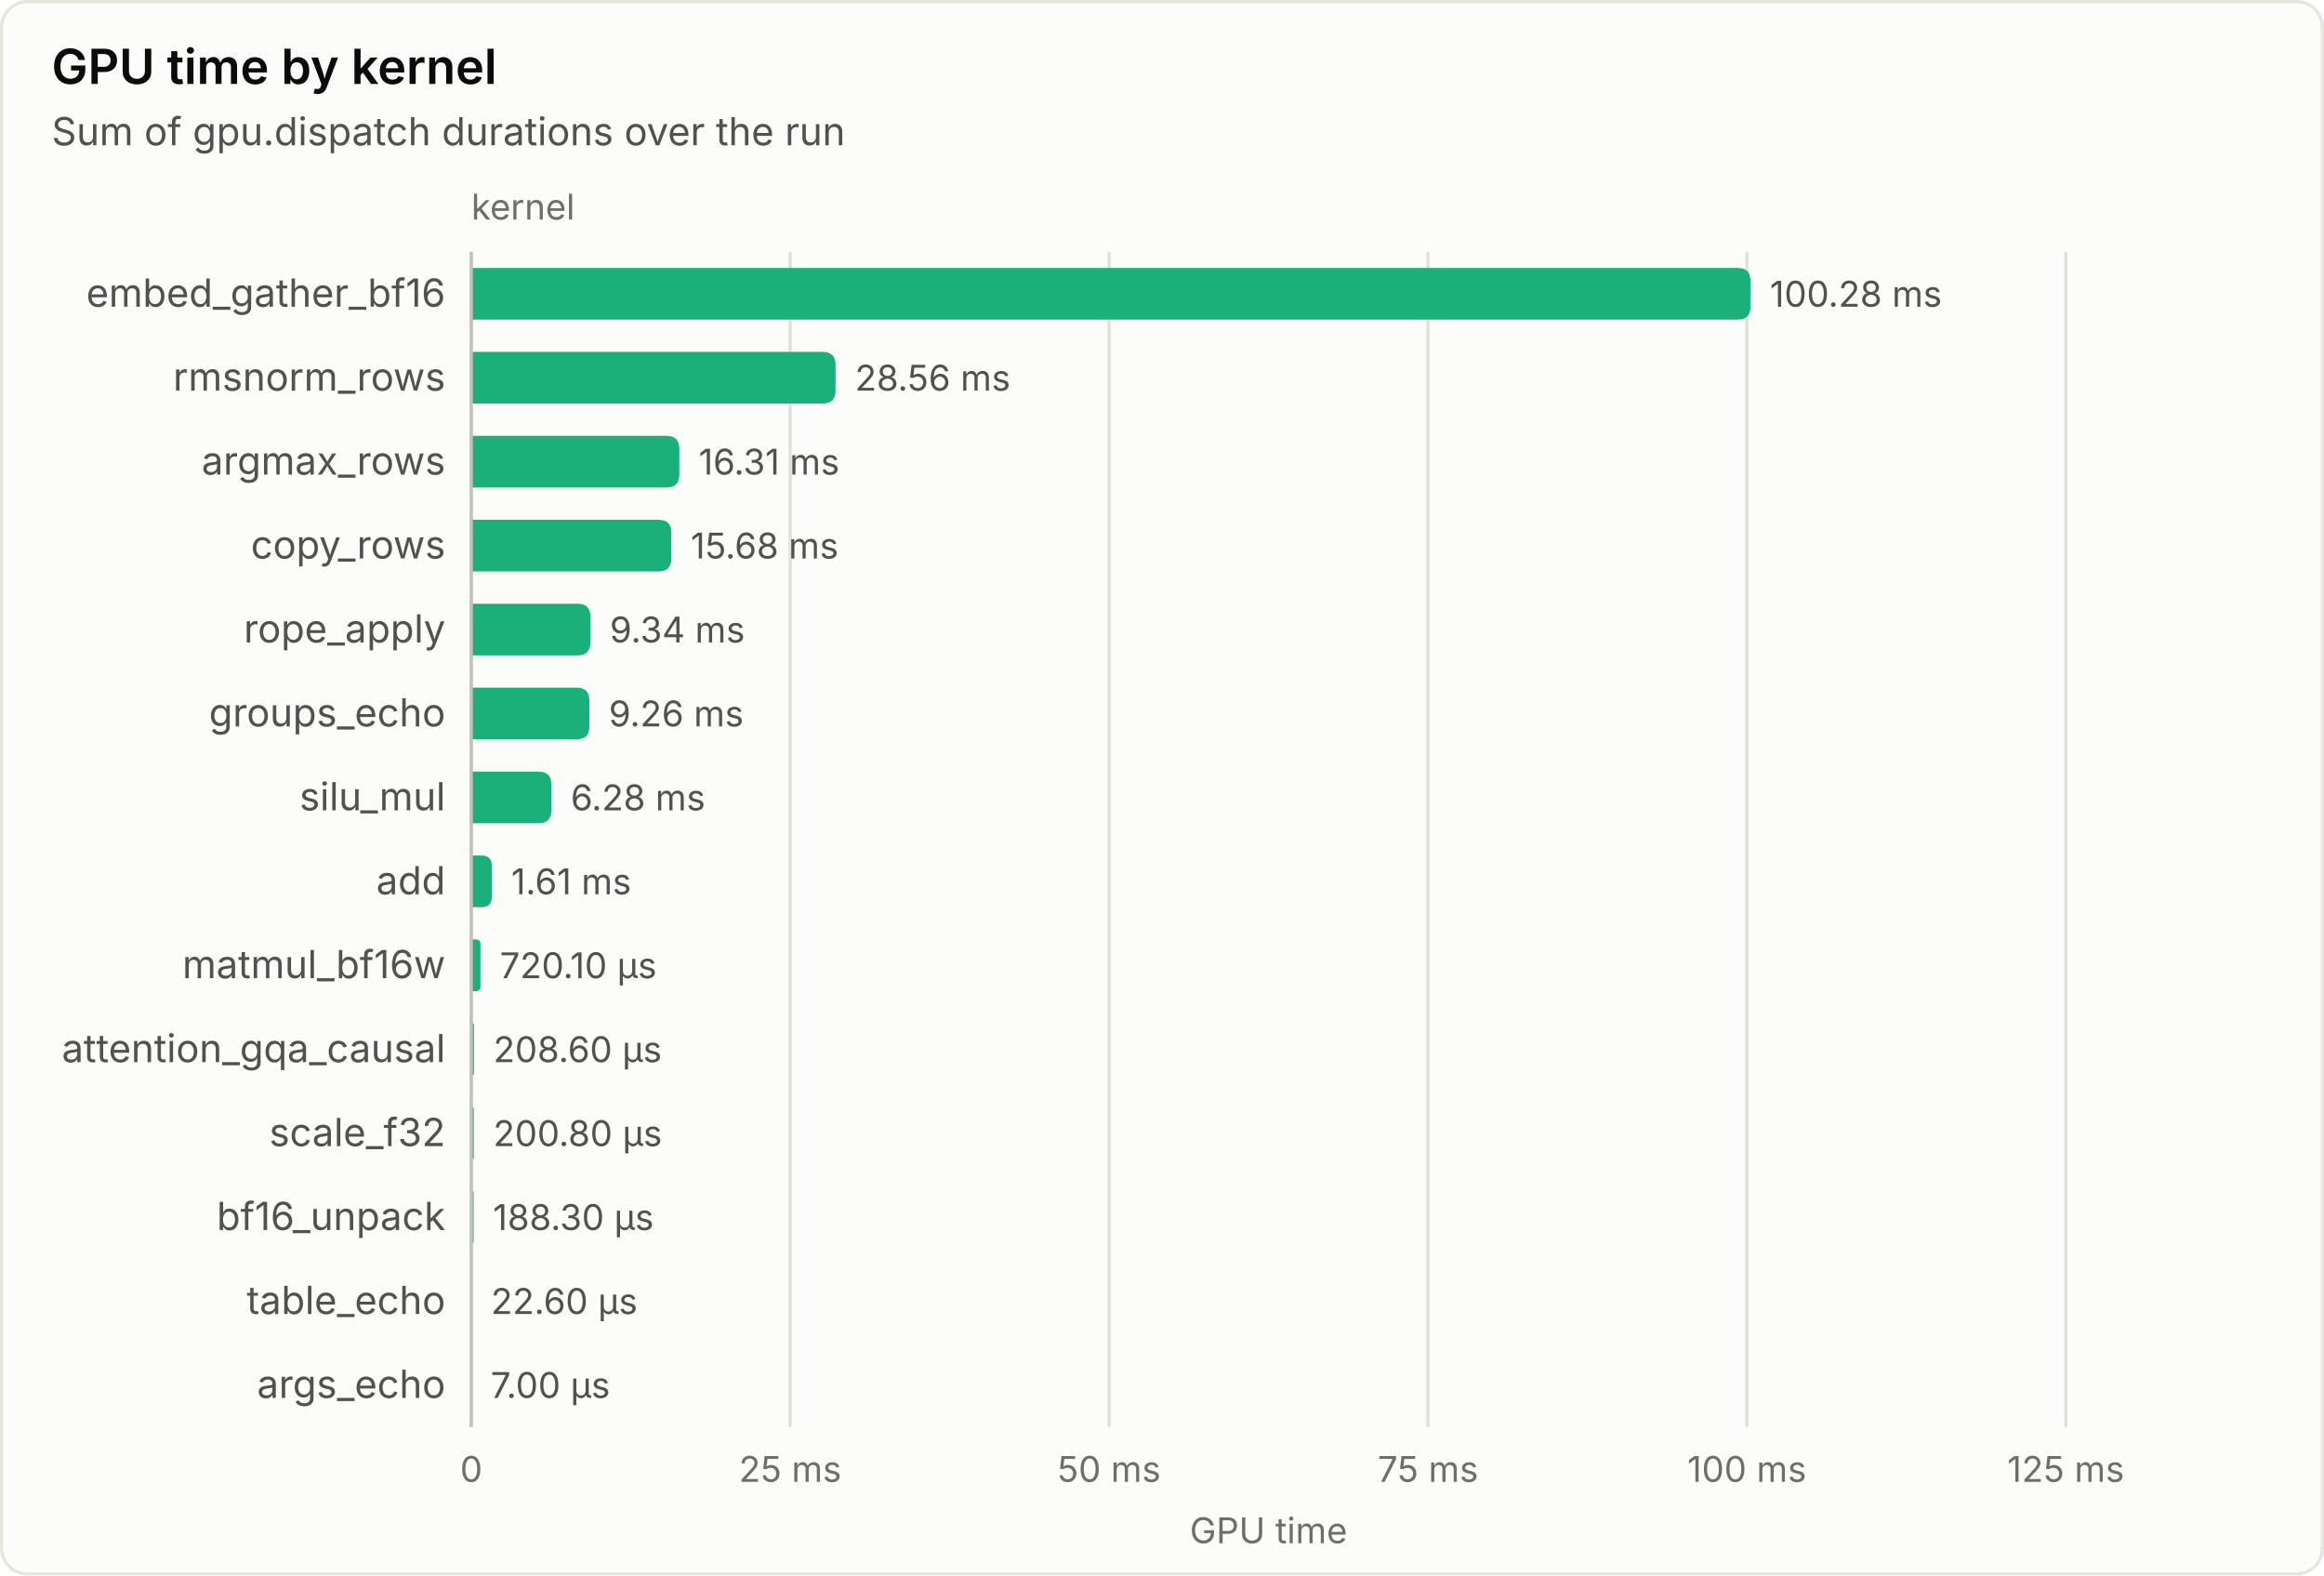
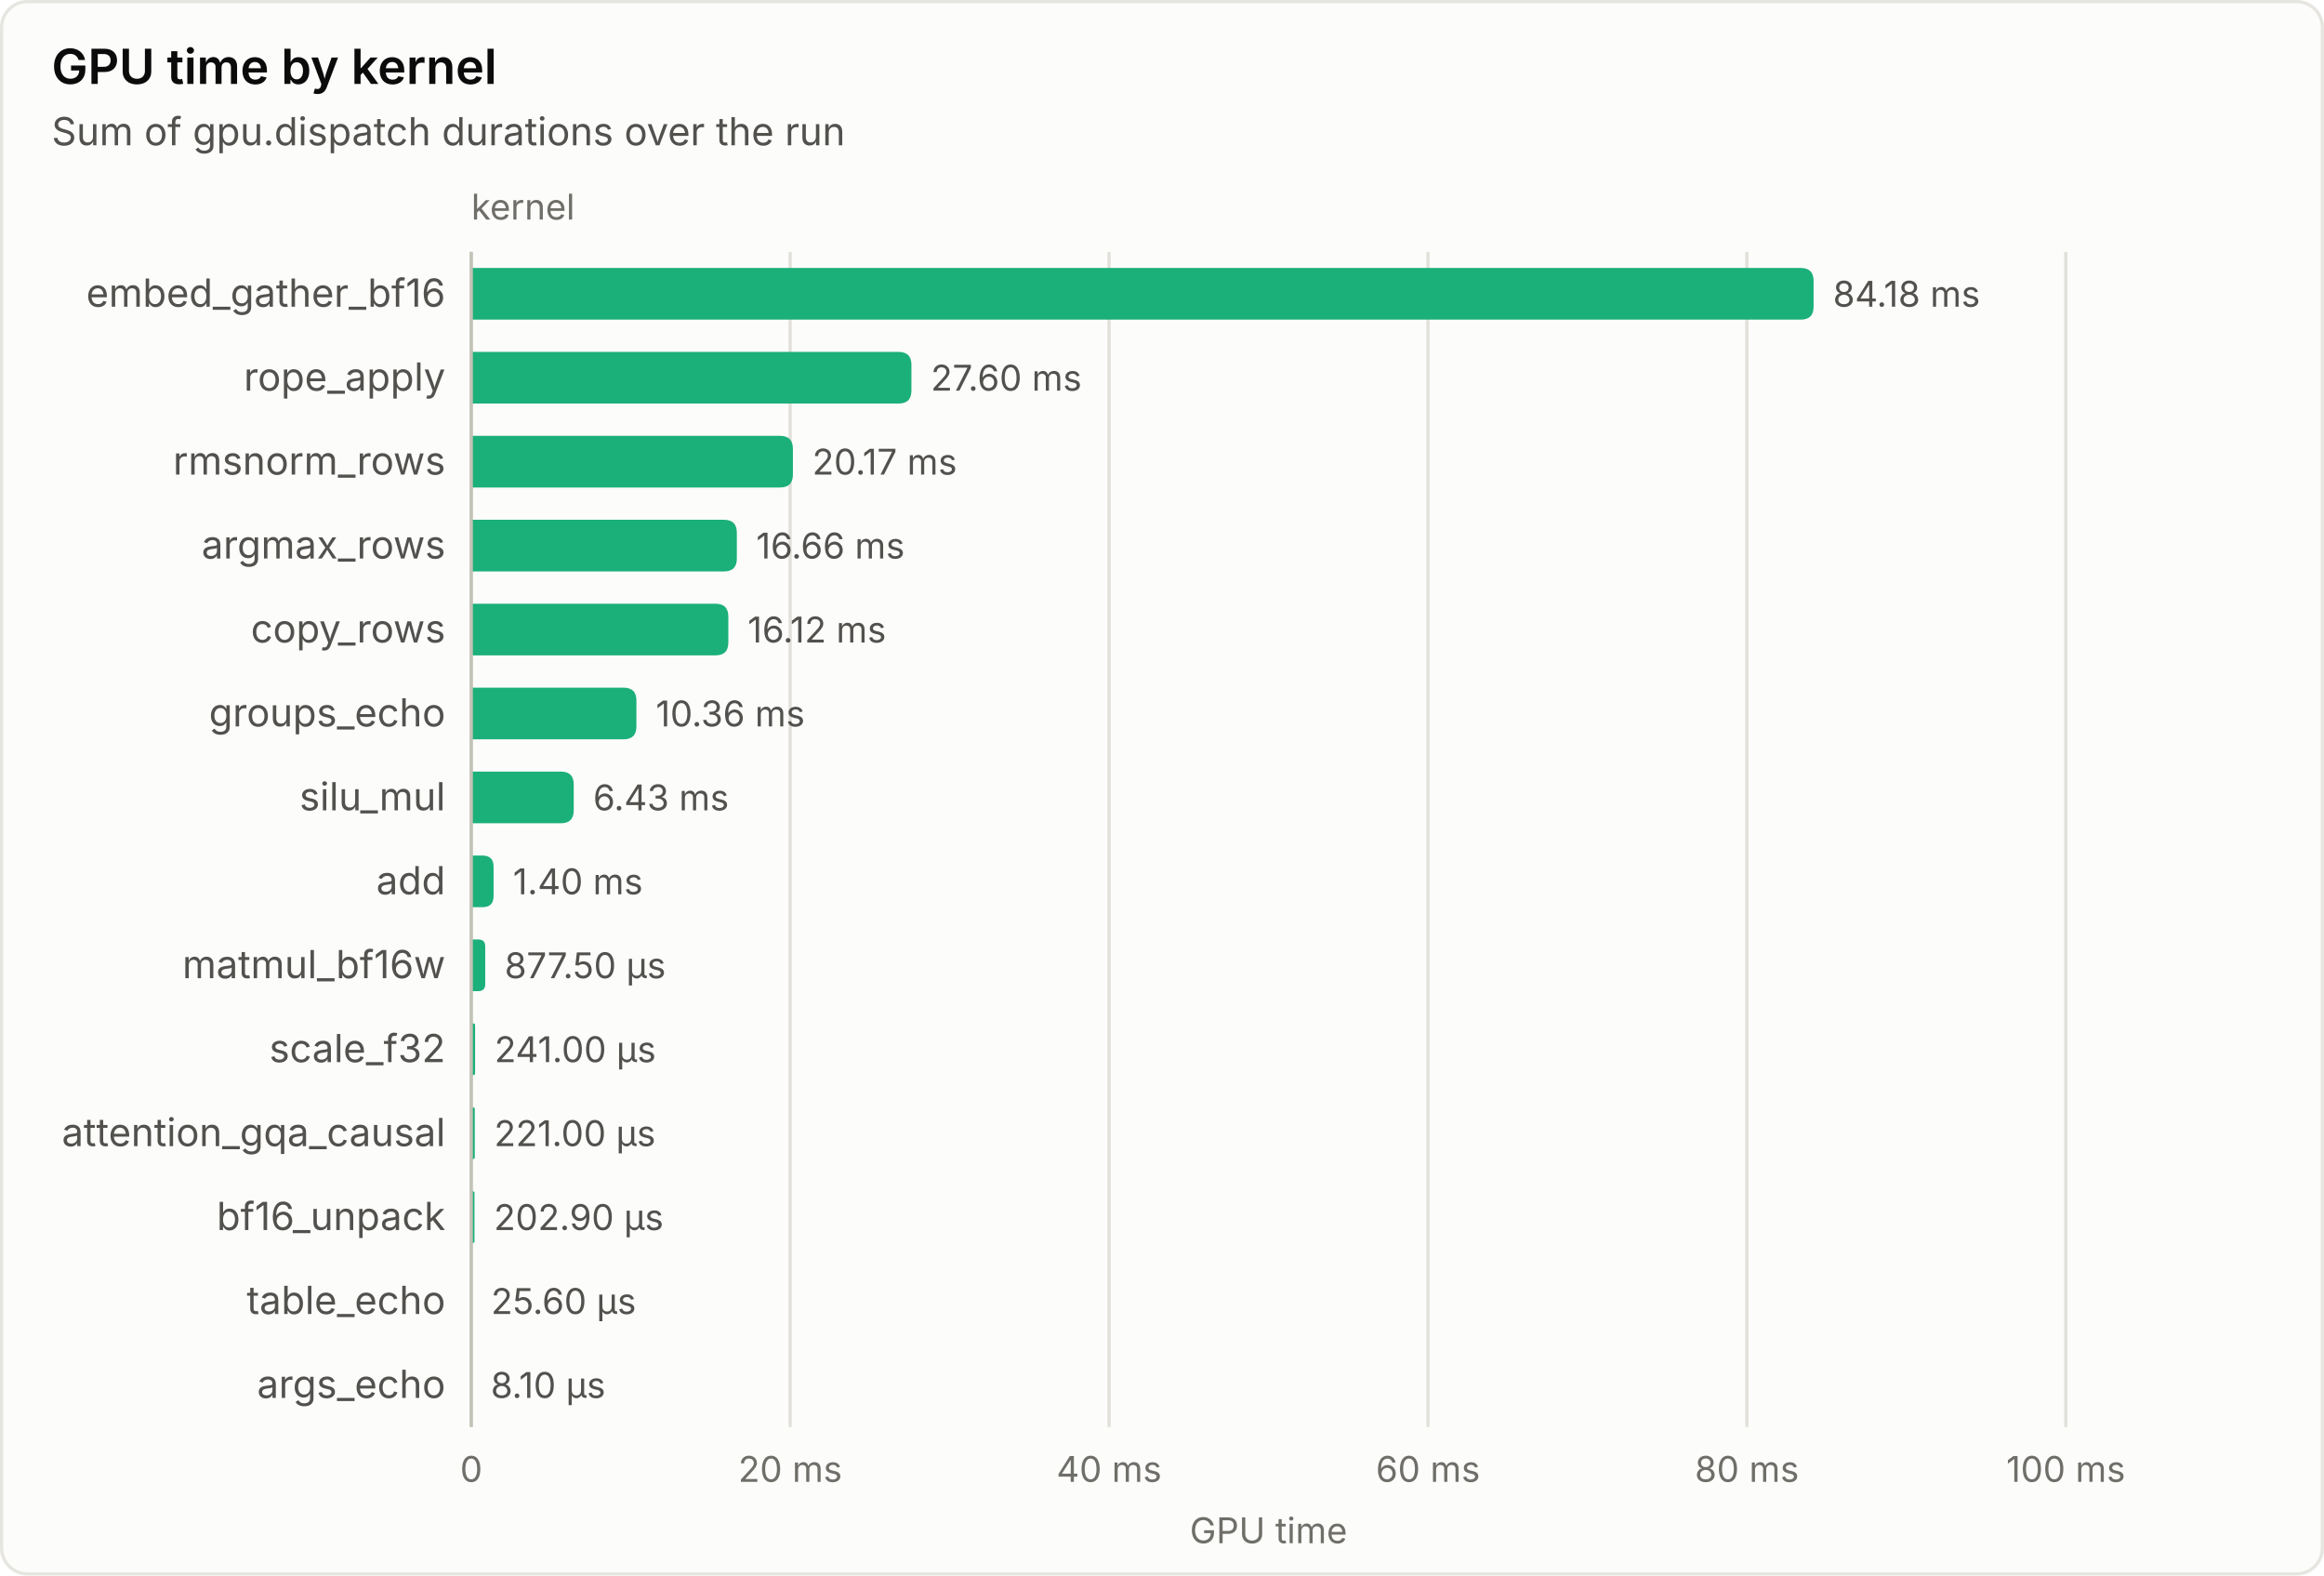
<svg xmlns="http://www.w3.org/2000/svg" width="720" height="488" viewBox="0 0 720 488" role="img" aria-labelledby="kernels-gpu_by_kernel-title kernels-gpu_by_kernel-desc">
  <style>text{font-family:system-ui,-apple-system,'Segoe UI',sans-serif}.line{fill:none;stroke-width:2;stroke-linejoin:round;stroke-linecap:round}.bg{fill:#fcfcfb}.frame{fill:none;stroke:#e6e5e0}.t1{fill:#0b0b0b}.t2{fill:#52514e}.t3{fill:#6f6e69}.grid{stroke:#e1e0d9}.axis{stroke:#c3c2b7}.ref{stroke:#52514e}.band{fill:#f0efec}.ring{stroke:#fcfcfb}.gap{stroke:#fcfcfb}.qx{fill:#f0efec}.qz{fill:#fcfcfb;stroke:#52514e}.emph{stroke:#52514e}.fn{fill:#a3a29c}.sn{stroke:#a3a29c}.f0{fill:#2a78d6}.s0{stroke:#2a78d6}.f1{fill:#eb6834}.s1{stroke:#eb6834}.f2{fill:#1baf7a}.s2{stroke:#1baf7a}.f3{fill:#eda100}.s3{stroke:#eda100}.f4{fill:#e87ba4}.s4{stroke:#e87ba4}.f5{fill:#008300}.s5{stroke:#008300}.f6{fill:#6250d6}.s6{stroke:#6250d6}.f7{fill:#e34948}.s7{stroke:#e34948}.q0{fill:#cde2fb}.q1{fill:#b7d3f6}.q2{fill:#9ec5f4}.q3{fill:#86b6ef}.q4{fill:#6da7ec}.q5{fill:#5598e7}.q6{fill:#3987e5}.q7{fill:#2a78d6}.q8{fill:#256abf}.q9{fill:#1c5cab}.q10{fill:#184f95}.q11{fill:#104281}.q12{fill:#0d366b}.fgood{fill:#0ca30c}.sgood{stroke:#0ca30c}.fwarn{fill:#fab219}.swarn{stroke:#fab219}.fserious{fill:#ec835a}.sserious{stroke:#ec835a}.fcrit{fill:#d03b3b}.scrit{stroke:#d03b3b}@media (prefers-color-scheme:dark){.bg{fill:#1a1a19}.frame{fill:none;stroke:#2c2c2a}.t1{fill:#f0efec}.t2{fill:#c3c2b7}.t3{fill:#898781}.grid{stroke:#2c2c2a}.axis{stroke:#383835}.ref{stroke:#c3c2b7}.band{fill:#242423}.ring{stroke:#1a1a19}.gap{stroke:#1a1a19}.qx{fill:#242423}.qz{fill:#1a1a19;stroke:#c3c2b7}.emph{stroke:#c3c2b7}.fn{fill:#6f6e69}.sn{stroke:#6f6e69}.f0{fill:#3987e5}.s0{stroke:#3987e5}.f1{fill:#d95926}.s1{stroke:#d95926}.f2{fill:#199e70}.s2{stroke:#199e70}.f3{fill:#c98500}.s3{stroke:#c98500}.f4{fill:#d55181}.s4{stroke:#d55181}.f5{fill:#008300}.s5{stroke:#008300}.f6{fill:#9085e9}.s6{stroke:#9085e9}.f7{fill:#e66767}.s7{stroke:#e66767}.q0{fill:#0d366b}.q1{fill:#104281}.q2{fill:#184f95}.q3{fill:#1c5cab}.q4{fill:#256abf}.q5{fill:#2a78d6}.q6{fill:#3987e5}.q7{fill:#5598e7}.q8{fill:#6da7ec}.q9{fill:#86b6ef}.q10{fill:#9ec5f4}.q11{fill:#b7d3f6}.q12{fill:#cde2fb}}</style>
  <rect class="bg" x="0" y="0" width="720" height="488" rx="8" />
  <rect class="frame" x="0.5" y="0.5" width="719" height="487" rx="8" />
  <text class="t1" x="16" y="26" font-size="15" font-weight="600">GPU time by kernel</text>
  <text class="t2" x="16" y="45" font-size="12">Sum of gpu.dispatch durations over the run</text>
  <line class="grid" x1="146" y1="78" x2="146" y2="442" stroke-width="1" />
  <line class="grid" x1="244.8" y1="78" x2="244.8" y2="442" stroke-width="1" />
  <line class="grid" x1="343.6" y1="78" x2="343.6" y2="442" stroke-width="1" />
  <line class="grid" x1="442.4" y1="78" x2="442.4" y2="442" stroke-width="1" />
  <line class="grid" x1="541.2" y1="78" x2="541.2" y2="442" stroke-width="1" />
  <line class="grid" x1="640" y1="78" x2="640" y2="442" stroke-width="1" />
  <text class="t3" x="146" y="459" font-size="11" text-anchor="middle">0</text>
-   <text class="t3" x="244.8" y="459" font-size="11" text-anchor="middle">25 ms</text>
-   <text class="t3" x="343.6" y="459" font-size="11" text-anchor="middle">50 ms</text>
-   <text class="t3" x="442.4" y="459" font-size="11" text-anchor="middle">75 ms</text>
-   <text class="t3" x="541.2" y="459" font-size="11" text-anchor="middle">100 ms</text>
-   <text class="t3" x="640" y="459" font-size="11" text-anchor="middle">125 ms</text>
+   <text class="t3" x="244.8" y="459" font-size="11" text-anchor="middle">20 ms</text>
+   <text class="t3" x="343.6" y="459" font-size="11" text-anchor="middle">40 ms</text>
+   <text class="t3" x="442.4" y="459" font-size="11" text-anchor="middle">60 ms</text>
+   <text class="t3" x="541.2" y="459" font-size="11" text-anchor="middle">80 ms</text>
+   <text class="t3" x="640" y="459" font-size="11" text-anchor="middle">100 ms</text>
  <text class="t3" x="146" y="68" font-size="11" text-anchor="start">kernel</text>
  <text class="t3" x="393" y="478" font-size="11" text-anchor="middle">GPU time</text>
  <text class="t2" x="138" y="95" font-size="12" text-anchor="end">embed_gather_bf16</text>
-   <path class="f2" d="M146 83H538.32Q542.32 83 542.32 87V95Q542.32 99 538.32 99H146Z" />
-   <text class="t2" x="548.32" y="95" font-size="11">100.28 ms</text>
-   <text class="t2" x="138" y="121" font-size="12" text-anchor="end">rmsnorm_rows</text>
-   <path class="f2" d="M146 109H254.86Q258.86 109 258.86 113V121Q258.86 125 254.86 125H146Z" />
-   <text class="t2" x="264.86" y="121" font-size="11">28.56 ms</text>
-   <text class="t2" x="138" y="147" font-size="12" text-anchor="end">argmax_rows</text>
-   <path class="f2" d="M146 135H206.46Q210.46 135 210.46 139V147Q210.46 151 206.46 151H146Z" />
-   <text class="t2" x="216.46" y="147" font-size="11">16.31 ms</text>
-   <text class="t2" x="138" y="173" font-size="12" text-anchor="end">copy_rows</text>
-   <path class="f2" d="M146 161H203.99Q207.99 161 207.99 165V173Q207.99 177 203.99 177H146Z" />
-   <text class="t2" x="213.99" y="173" font-size="11">15.68 ms</text>
-   <text class="t2" x="138" y="199" font-size="12" text-anchor="end">rope_apply</text>
-   <path class="f2" d="M146 187H178.91Q182.91 187 182.91 191V199Q182.91 203 178.91 203H146Z" />
-   <text class="t2" x="188.91" y="199" font-size="11">9.34 ms</text>
+   <path class="f2" d="M146 83H557.87Q561.87 83 561.87 87V95Q561.87 99 557.87 99H146Z" />
+   <text class="t2" x="567.87" y="95" font-size="11">84.18 ms</text>
+   <text class="t2" x="138" y="121" font-size="12" text-anchor="end">rope_apply</text>
+   <path class="f2" d="M146 109H278.37Q282.37 109 282.37 113V121Q282.37 125 278.37 125H146Z" />
+   <text class="t2" x="288.37" y="121" font-size="11">27.60 ms</text>
+   <text class="t2" x="138" y="147" font-size="12" text-anchor="end">rmsnorm_rows</text>
+   <path class="f2" d="M146 135H241.65Q245.65 135 245.65 139V147Q245.65 151 241.65 151H146Z" />
+   <text class="t2" x="251.65" y="147" font-size="11">20.17 ms</text>
+   <text class="t2" x="138" y="173" font-size="12" text-anchor="end">argmax_rows</text>
+   <path class="f2" d="M146 161H224.28Q228.28 161 228.28 165V173Q228.28 177 224.28 177H146Z" />
+   <text class="t2" x="234.28" y="173" font-size="11">16.66 ms</text>
+   <text class="t2" x="138" y="199" font-size="12" text-anchor="end">copy_rows</text>
+   <path class="f2" d="M146 187H221.65Q225.65 187 225.65 191V199Q225.65 203 221.65 203H146Z" />
+   <text class="t2" x="231.65" y="199" font-size="11">16.12 ms</text>
  <text class="t2" x="138" y="225" font-size="12" text-anchor="end">groups_echo</text>
-   <path class="f2" d="M146 213H178.6Q182.6 213 182.6 217V225Q182.6 229 178.6 229H146Z" />
-   <text class="t2" x="188.6" y="225" font-size="11">9.26 ms</text>
+   <path class="f2" d="M146 213H193.17Q197.17 213 197.17 217V225Q197.17 229 193.17 229H146Z" />
+   <text class="t2" x="203.17" y="225" font-size="11">10.36 ms</text>
  <text class="t2" x="138" y="251" font-size="12" text-anchor="end">silu_mul</text>
-   <path class="f2" d="M146 239H166.82Q170.82 239 170.82 243V251Q170.82 255 166.82 255H146Z" />
-   <text class="t2" x="176.82" y="251" font-size="11">6.28 ms</text>
+   <path class="f2" d="M146 239H173.75Q177.75 239 177.75 243V251Q177.75 255 173.75 255H146Z" />
+   <text class="t2" x="183.75" y="251" font-size="11">6.43 ms</text>
  <text class="t2" x="138" y="277" font-size="12" text-anchor="end">add</text>
-   <path class="f2" d="M146 265H149.19Q152.37 265 152.37 268.19V277.81Q152.37 281 149.19 281H146Z" />
-   <text class="t2" x="158.37" y="277" font-size="11">1.61 ms</text>
+   <path class="f2" d="M146 265H149.46Q152.92 265 152.92 268.46V277.54Q152.92 281 149.46 281H146Z" />
+   <text class="t2" x="158.92" y="277" font-size="11">1.40 ms</text>
  <text class="t2" x="138" y="303" font-size="12" text-anchor="end">matmul_bf16w</text>
-   <path class="f2" d="M146 291H147.42Q148.85 291 148.85 292.42V305.58Q148.85 307 147.42 307H146Z" />
-   <text class="t2" x="154.85" y="303" font-size="11">720.10 µs</text>
-   <text class="t2" x="138" y="329" font-size="12" text-anchor="end">attention_gqa_causal</text>
-   <path class="f2" d="M146 317H146.41Q146.82 317 146.82 317.41V332.59Q146.82 333 146.41 333H146Z" />
-   <text class="t2" x="152.82" y="329" font-size="11">208.60 µs</text>
-   <text class="t2" x="138" y="355" font-size="12" text-anchor="end">scale_f32</text>
-   <path class="f2" d="M146 343H146.4Q146.79 343 146.79 343.4V358.6Q146.79 359 146.4 359H146Z" />
-   <text class="t2" x="152.79" y="355" font-size="11">200.80 µs</text>
+   <path class="f2" d="M146 291H148.17Q150.33 291 150.33 293.17V304.83Q150.33 307 148.17 307H146Z" />
+   <text class="t2" x="156.33" y="303" font-size="11">877.50 µs</text>
+   <text class="t2" x="138" y="329" font-size="12" text-anchor="end">scale_f32</text>
+   <path class="f2" d="M146 317H146.6Q147.19 317 147.19 317.6V332.4Q147.19 333 146.6 333H146Z" />
+   <text class="t2" x="153.19" y="329" font-size="11">241.00 µs</text>
+   <text class="t2" x="138" y="355" font-size="12" text-anchor="end">attention_gqa_causal</text>
+   <path class="f2" d="M146 343H146.55Q147.09 343 147.09 343.55V358.45Q147.09 359 146.55 359H146Z" />
+   <text class="t2" x="153.09" y="355" font-size="11">221.00 µs</text>
  <text class="t2" x="138" y="381" font-size="12" text-anchor="end">bf16_unpack</text>
-   <path class="f2" d="M146 369H146.37Q146.74 369 146.74 369.37V384.63Q146.74 385 146.37 385H146Z" />
-   <text class="t2" x="152.74" y="381" font-size="11">188.30 µs</text>
+   <path class="f2" d="M146 369H146.5Q147 369 147 369.5V384.5Q147 385 146.5 385H146Z" />
+   <text class="t2" x="153" y="381" font-size="11">202.90 µs</text>
  <text class="t2" x="138" y="407" font-size="12" text-anchor="end">table_echo</text>
-   <path class="f2" d="M146 395H146.04Q146.09 395 146.09 395.04V410.96Q146.09 411 146.04 411H146Z" />
-   <text class="t2" x="152.09" y="407" font-size="11">22.60 µs</text>
+   <path class="f2" d="M146 395H146.06Q146.13 395 146.13 395.06V410.94Q146.13 411 146.06 411H146Z" />
+   <text class="t2" x="152.13" y="407" font-size="11">25.60 µs</text>
  <text class="t2" x="138" y="433" font-size="12" text-anchor="end">args_echo</text>
-   <path class="f2" d="M146 421H146.01Q146.03 421 146.03 421.01V436.99Q146.03 437 146.01 437H146Z" />
-   <text class="t2" x="152.03" y="433" font-size="11">7.00 µs</text>
+   <path class="f2" d="M146 421H146.02Q146.04 421 146.04 421.02V436.98Q146.04 437 146.02 437H146Z" />
+   <text class="t2" x="152.04" y="433" font-size="11">8.10 µs</text>
  <line class="axis" x1="146" y1="78" x2="146" y2="78" stroke-width="1" />
  <line class="axis" x1="146" y1="78" x2="146" y2="442" stroke-width="1" />
</svg>
